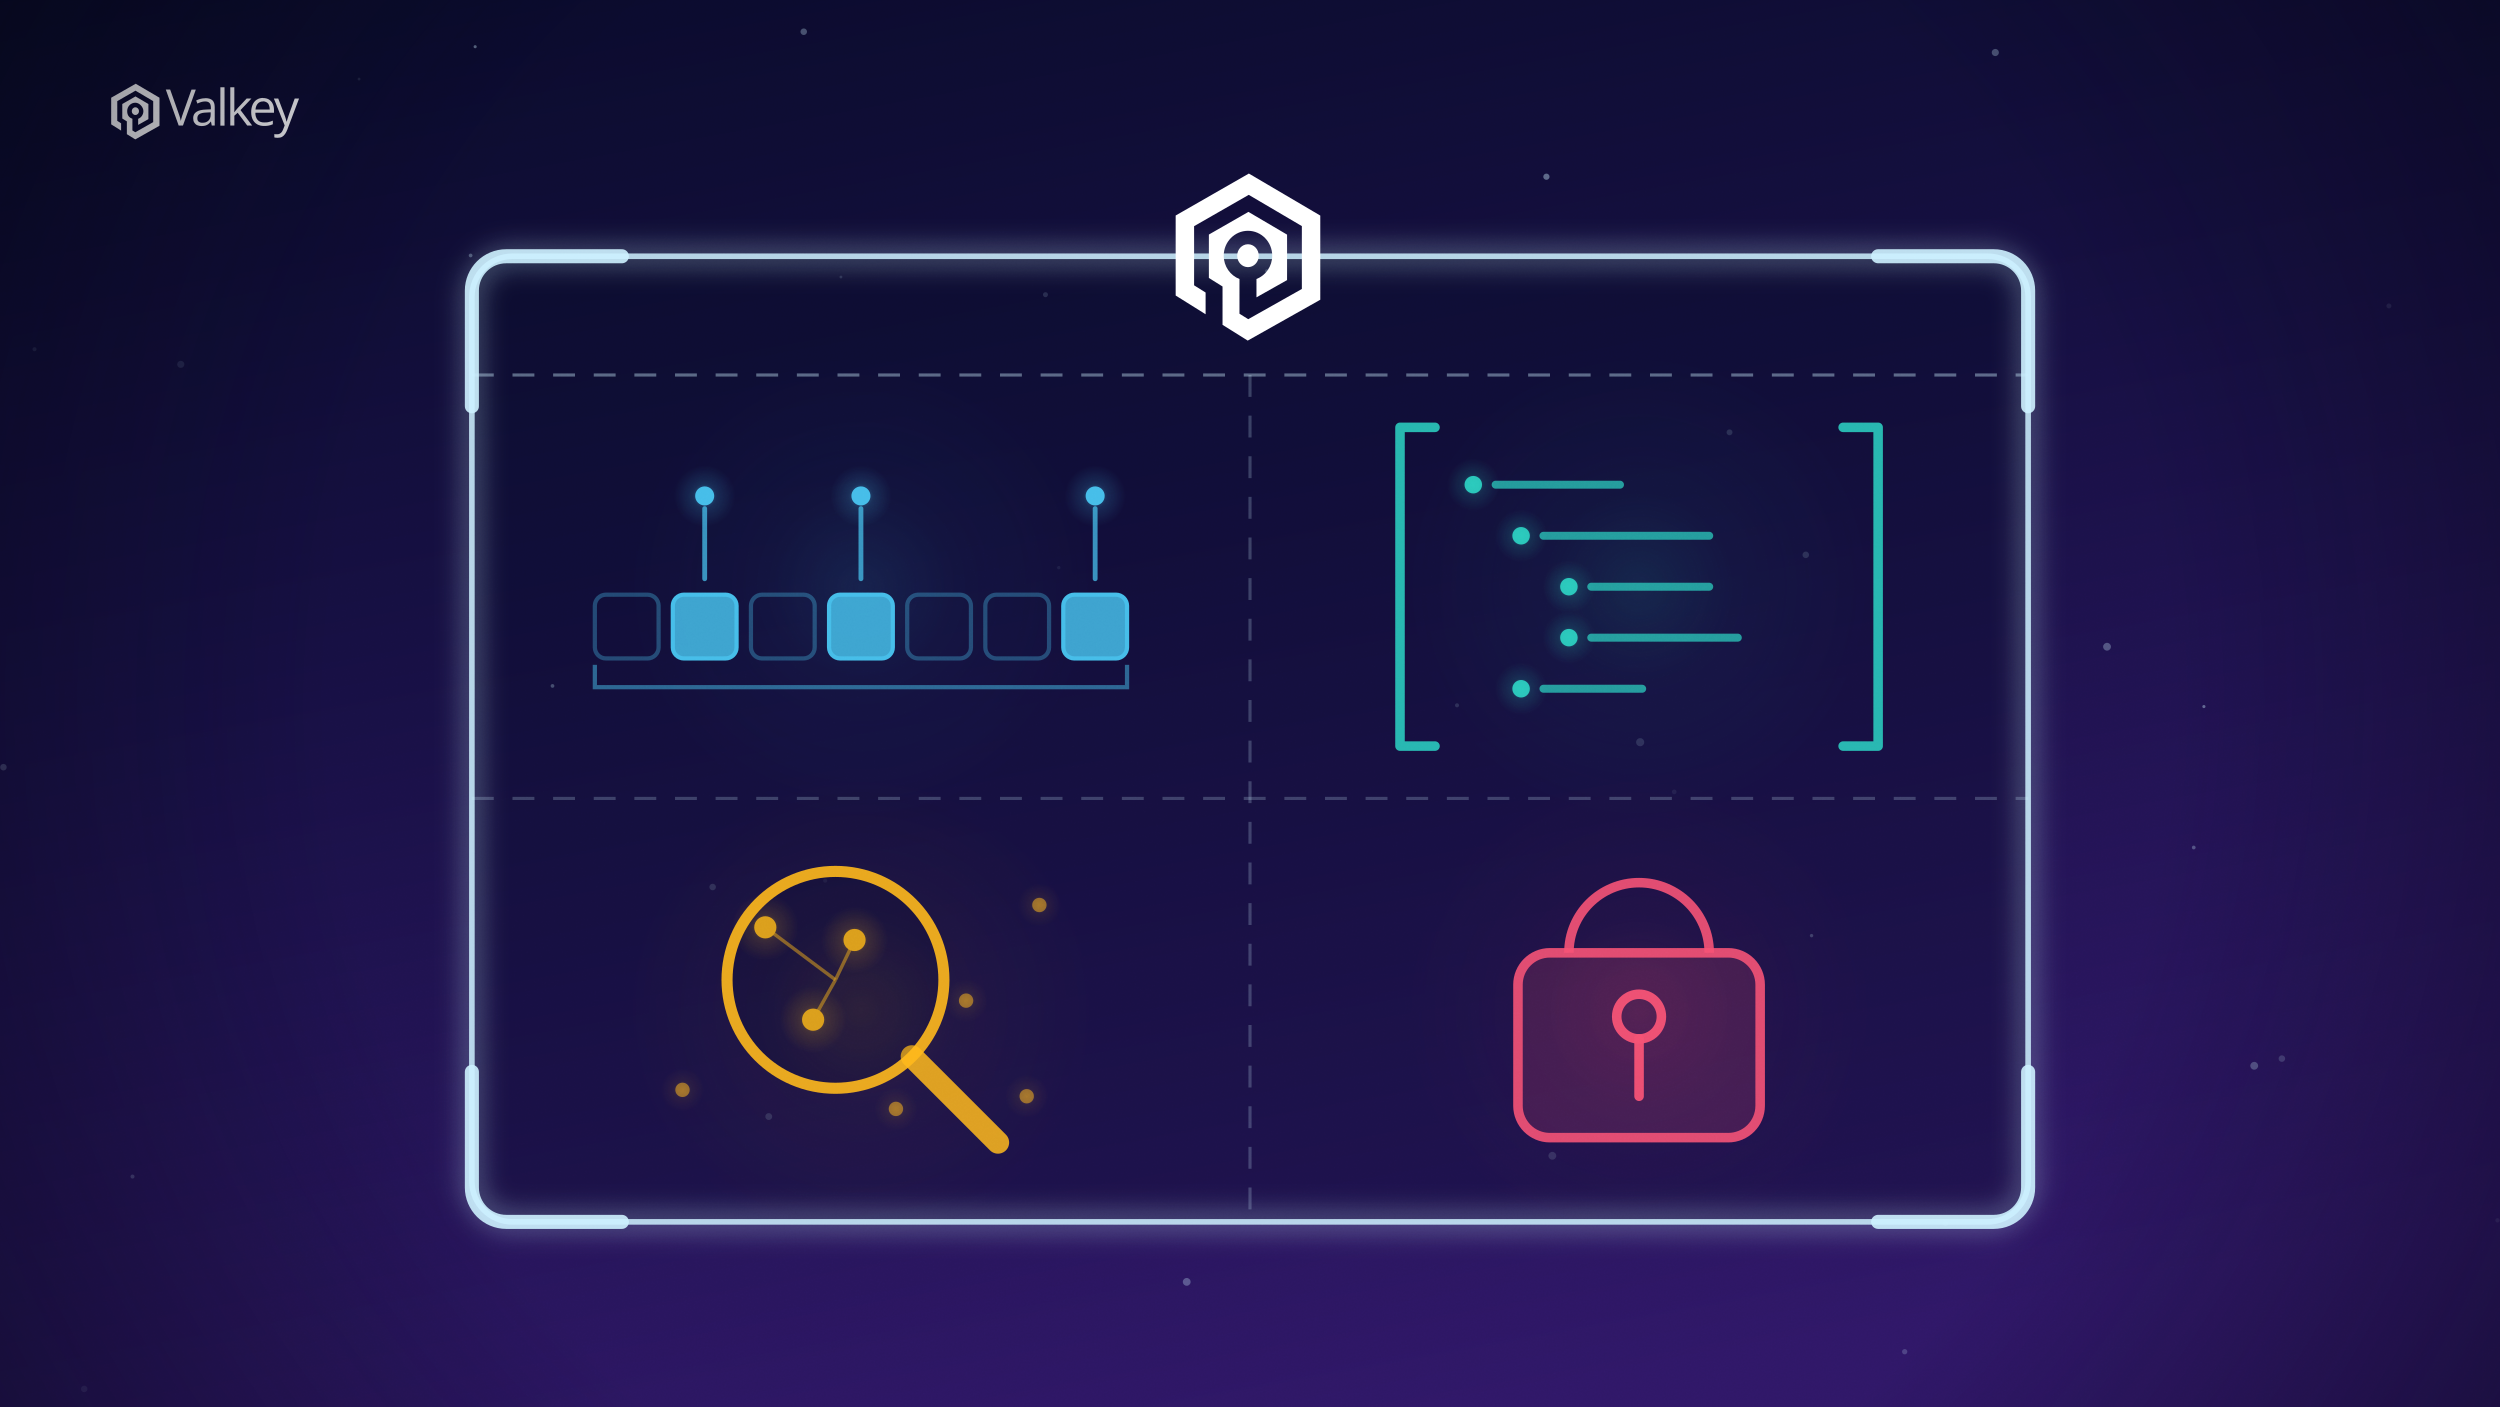
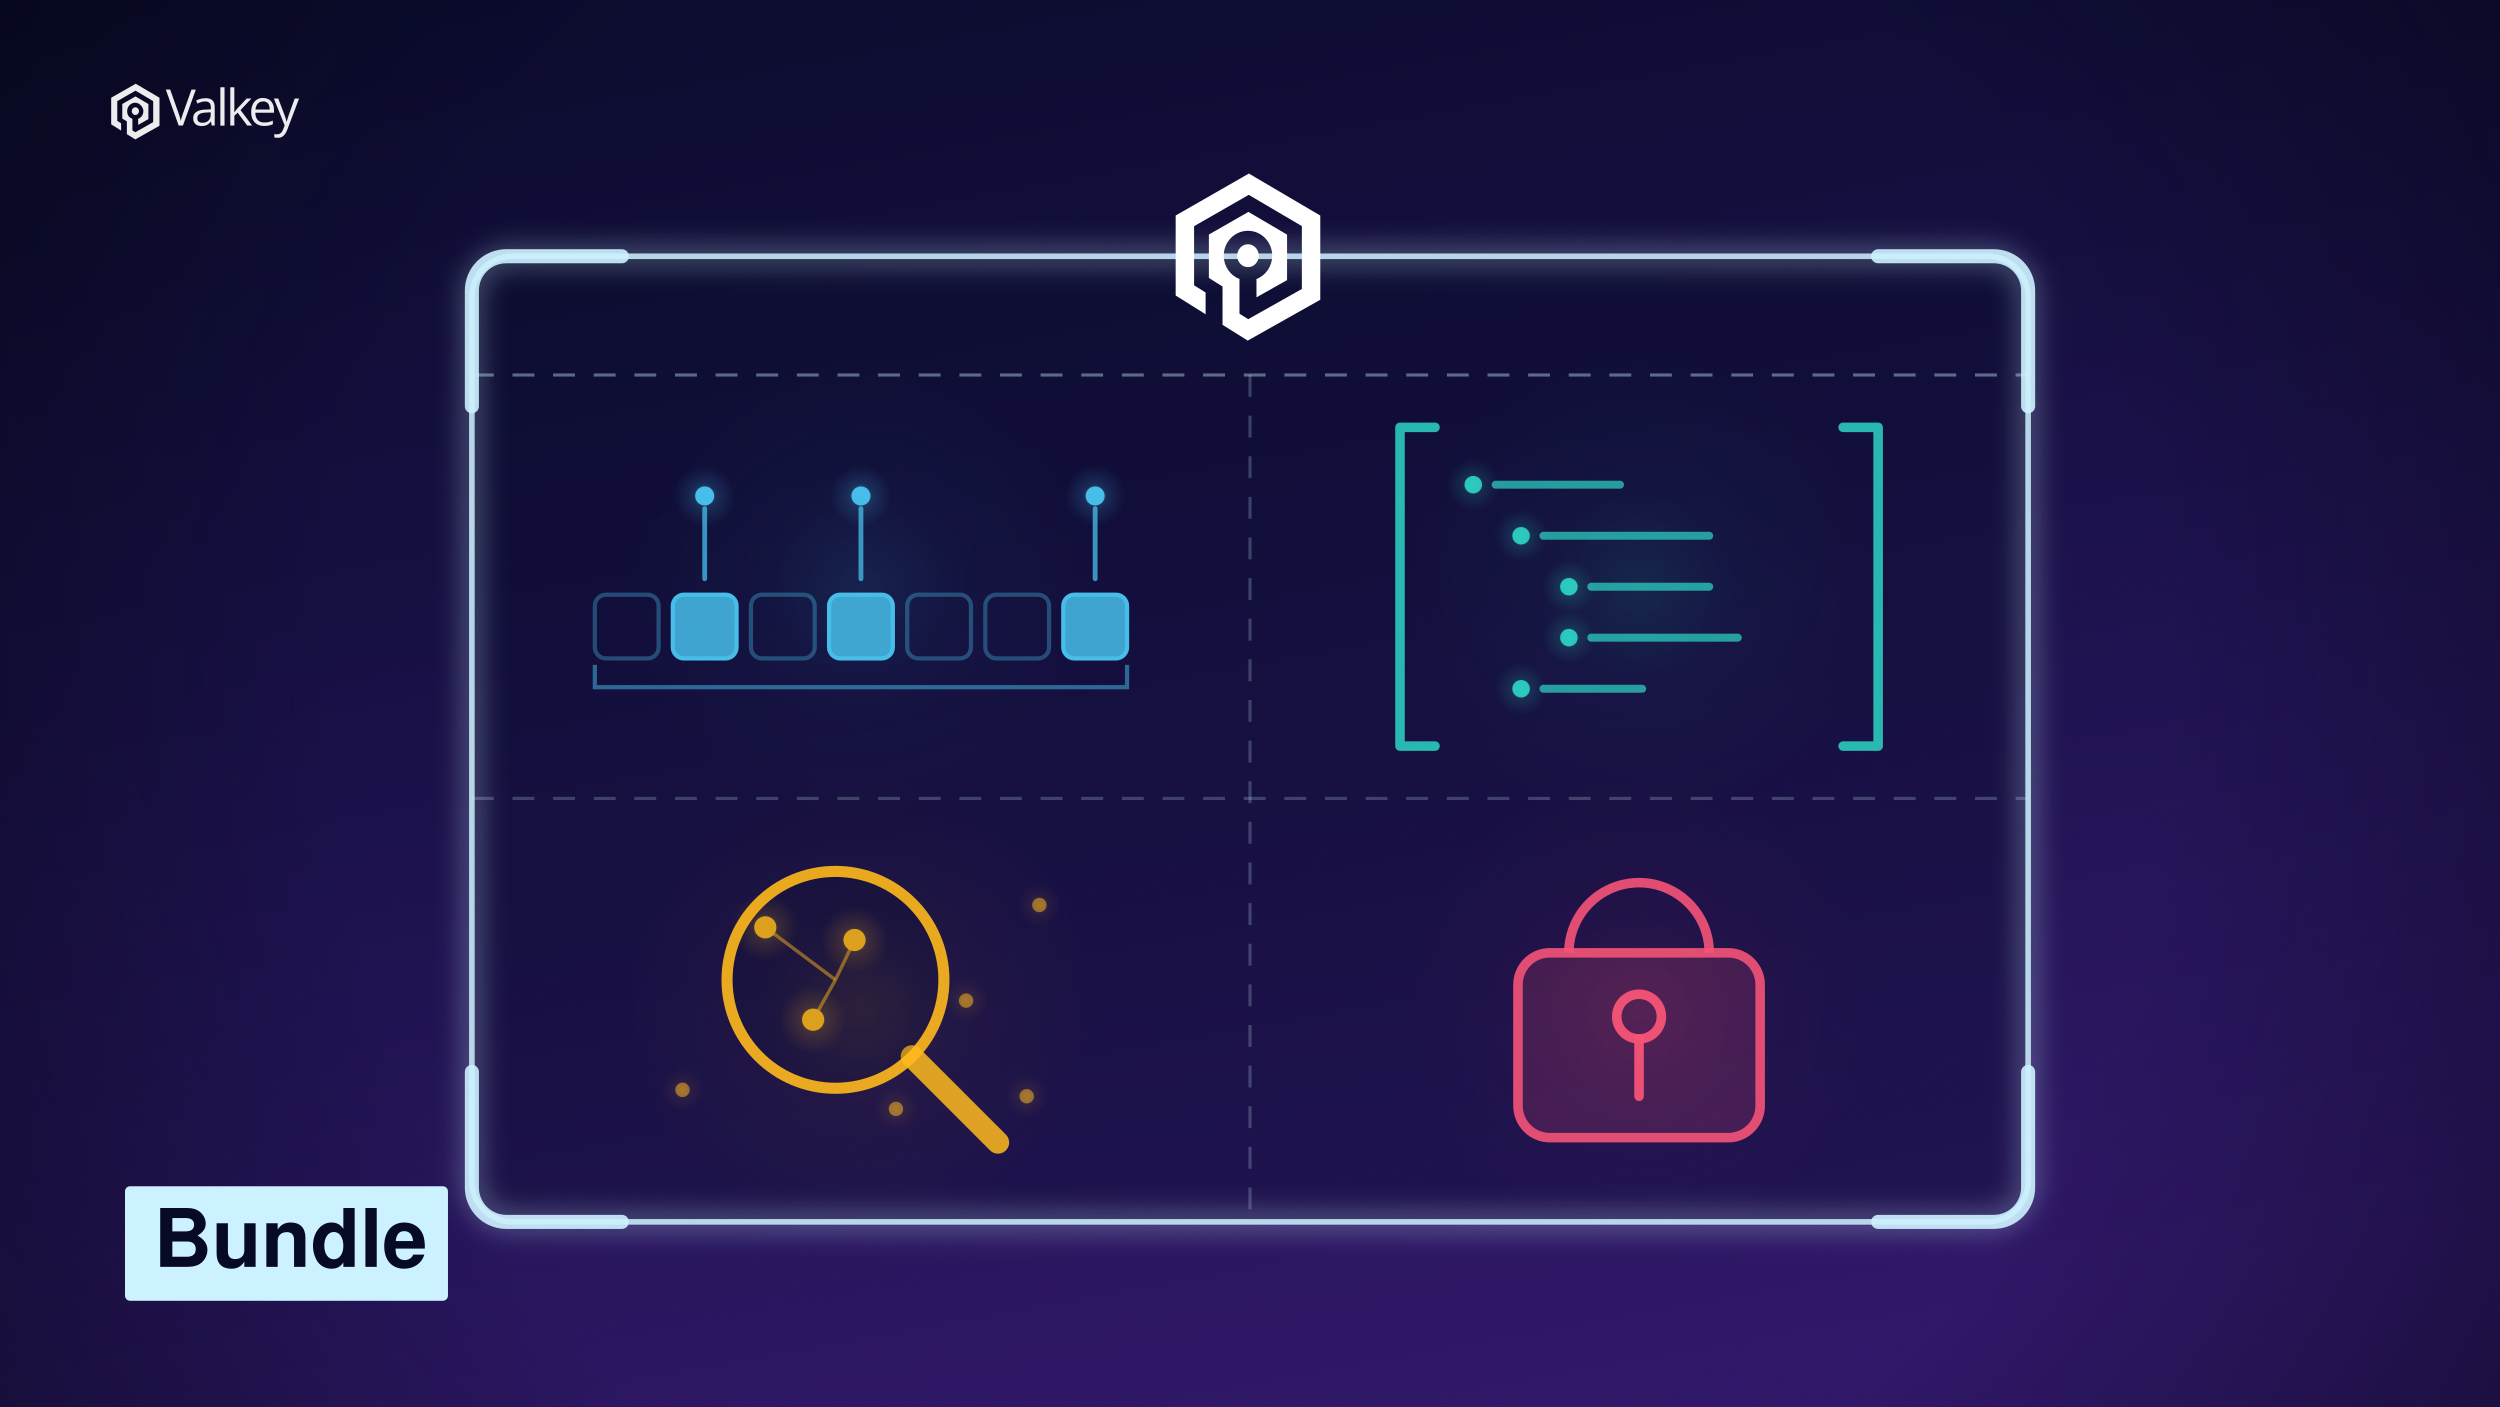
<svg xmlns="http://www.w3.org/2000/svg" width="1920" height="1080" viewBox="160 90 1600 900">
  <defs>
    <linearGradient id="sky" x1="0" y1="0" x2="0.32" y2="1">
      <stop offset="0" stop-color="#060A24" />
      <stop offset="0.48" stop-color="#171043" />
      <stop offset="1" stop-color="#301868" />
    </linearGradient>
-     <radialGradient id="focus" gradientUnits="userSpaceOnUse" cx="960" cy="500" r="900">
-       <stop offset="0" stop-color="#00A3E0" stop-opacity="0.42" />
-       <stop offset="0.35" stop-color="#963CBD" stop-opacity="0.20" />
-       <stop offset="1" stop-color="#963CBD" stop-opacity="0" />
-     </radialGradient>
    <radialGradient id="vignette" gradientUnits="userSpaceOnUse" cx="960" cy="540" r="1180">
      <stop offset="0.5" stop-color="#03040F" stop-opacity="0" />
      <stop offset="1" stop-color="#03040F" stop-opacity="0.8" />
    </radialGradient>
    <radialGradient id="scrim">
      <stop offset="0" stop-color="#060A24" stop-opacity="0.72" />
      <stop offset="0.6" stop-color="#060A24" stop-opacity="0.45" />
      <stop offset="1" stop-color="#060A24" stop-opacity="0" />
    </radialGradient>
    <filter id="grain" x="0" y="0" width="100%" height="100%">
      <feTurbulence type="fractalNoise" baseFrequency="0.85" numOctaves="4" stitchTiles="stitch" />
      <feColorMatrix type="saturate" values="0" />
    </filter>
    <radialGradient id="h-cyan">
      <stop offset="0" stop-color="#46BDE9" stop-opacity="0.75" />
      <stop offset="0.4" stop-color="#46BDE9" stop-opacity="0.22" />
      <stop offset="1" stop-color="#46BDE9" stop-opacity="0" />
    </radialGradient>
    <radialGradient id="h-ice">
      <stop offset="0" stop-color="#CCF1FF" stop-opacity="0.75" />
      <stop offset="0.4" stop-color="#CCF1FF" stop-opacity="0.22" />
      <stop offset="1" stop-color="#CCF1FF" stop-opacity="0" />
    </radialGradient>
    <radialGradient id="h-mint">
      <stop offset="0" stop-color="#2CD5C4" stop-opacity="0.75" />
      <stop offset="0.4" stop-color="#2CD5C4" stop-opacity="0.22" />
      <stop offset="1" stop-color="#2CD5C4" stop-opacity="0" />
    </radialGradient>
    <radialGradient id="h-coral">
      <stop offset="0" stop-color="#F65275" stop-opacity="0.75" />
      <stop offset="0.4" stop-color="#F65275" stop-opacity="0.22" />
      <stop offset="1" stop-color="#F65275" stop-opacity="0" />
    </radialGradient>
    <radialGradient id="h-violet">
      <stop offset="0" stop-color="#963CBD" stop-opacity="0.75" />
      <stop offset="0.4" stop-color="#963CBD" stop-opacity="0.22" />
      <stop offset="1" stop-color="#963CBD" stop-opacity="0" />
    </radialGradient>
    <radialGradient id="h-gold">
      <stop offset="0" stop-color="#FFB81C" stop-opacity="0.75" />
      <stop offset="0.4" stop-color="#FFB81C" stop-opacity="0.22" />
      <stop offset="1" stop-color="#FFB81C" stop-opacity="0" />
    </radialGradient>
    <filter id="blur3" x="-70%" y="-70%" width="240%" height="240%">
      <feGaussianBlur stdDeviation="3" />
    </filter>
    <filter id="blur8" x="-70%" y="-70%" width="240%" height="240%">
      <feGaussianBlur stdDeviation="8" />
    </filter>
    <filter id="blur18" x="-70%" y="-70%" width="240%" height="240%">
      <feGaussianBlur stdDeviation="18" />
    </filter>
    <filter id="blur40" x="-70%" y="-70%" width="240%" height="240%">
      <feGaussianBlur stdDeviation="40" />
    </filter>
  </defs>
  <rect width="1920" height="1080" fill="url(#sky)" />
-   <g>
-     <circle cx="1122.4" cy="1057.6" r="1.9" fill="#CCF1FF" opacity="0.3" />
-     <circle cx="109.7" cy="501.5" r="2" fill="#CCF1FF" opacity="0.3" />
-     <circle cx="1916.3" cy="268.6" r="2.1" fill="#CCF1FF" opacity="0.2" />
-     <circle cx="616.1" cy="657.7" r="2.1" fill="#CCF1FF" opacity="0.2" />
-     <circle cx="1153.5" cy="829.7" r="2.5" fill="#CCF1FF" opacity="0.2" />
-     <circle cx="389.8" cy="140.6" r="0.9" fill="#CCF1FF" opacity="0.1" />
-     <circle cx="275.7" cy="323.2" r="2.3" fill="#CCF1FF" opacity="0.1" />
-     <circle cx="515" cy="254.7" r="1.1" fill="#CCF1FF" opacity="0.3" />
-     <circle cx="698.2" cy="267.3" r="0.9" fill="#CCF1FF" opacity="0.2" />
-     <circle cx="182.1" cy="313.5" r="1.3" fill="#CCF1FF" opacity="0.1" />
-     <circle cx="1602.7" cy="772.1" r="2.5" fill="#CCF1FF" opacity="0.3" />
-     <circle cx="162.2" cy="581" r="2.1" fill="#CCF1FF" opacity="0.2" />
-     <circle cx="970.8" cy="263.5" r="1.2" fill="#CCF1FF" opacity="0.3" />
-     <circle cx="1508.5" cy="503.9" r="2.5" fill="#CCF1FF" opacity="0.3" />
-     <circle cx="75.2" cy="264.9" r="0.9" fill="#CCF1FF" opacity="0.2" />
-     <circle cx="1437" cy="123.6" r="2.3" fill="#CCF1FF" opacity="0.3" />
-     <circle cx="655.7" cy="22.7" r="1.7" fill="#CCF1FF" opacity="0.3" />
-     <circle cx="1919.2" cy="685.1" r="1.3" fill="#CCF1FF" opacity="0.2" />
-     <circle cx="1092.5" cy="541.4" r="1.3" fill="#CCF1FF" opacity="0.2" />
-     <circle cx="161.1" cy="21.2" r="1.5" fill="#CCF1FF" opacity="0.1" />
-     <circle cx="1209.7" cy="565" r="2.6" fill="#CCF1FF" opacity="0.2" />
-     <circle cx="1758.4" cy="871" r="1.4" fill="#CCF1FF" opacity="0.1" />
-     <circle cx="128.7" cy="37.2" r="2.4" fill="#CCF1FF" opacity="0.3" />
-     <circle cx="1231.5" cy="596.8" r="1.5" fill="#CCF1FF" opacity="0.1" />
-     <circle cx="652" cy="804.6" r="2.2" fill="#CCF1FF" opacity="0.2" />
-     <circle cx="1266.9" cy="366.7" r="1.9" fill="#CCF1FF" opacity="0.2" />
-     <circle cx="1688.9" cy="285.8" r="1.6" fill="#CCF1FF" opacity="0.1" />
-     <circle cx="348.4" cy="43" r="2.4" fill="#CCF1FF" opacity="0.2" />
-     <circle cx="513.6" cy="529" r="1.2" fill="#CCF1FF" opacity="0.4" />
-     <circle cx="1315.7" cy="445.1" r="2.1" fill="#CCF1FF" opacity="0.2" />
-     <circle cx="1375.1" cy="1006.6" r="1.6" fill="#CCF1FF" opacity="0.1" />
-     <circle cx="1788.9" cy="510.1" r="2.6" fill="#CCF1FF" opacity="0.2" />
-     <circle cx="688.1" cy="653.6" r="1.3" fill="#CCF1FF" opacity="0.1" />
-     <circle cx="1149.7" cy="203.1" r="2" fill="#CCF1FF" opacity="0.4" />
-     <circle cx="464.1" cy="119.9" r="1" fill="#CCF1FF" opacity="0.4" />
-     <circle cx="1620.4" cy="767.5" r="2.1" fill="#CCF1FF" opacity="0.2" />
-     <circle cx="1339.5" cy="16.3" r="1.7" fill="#CCF1FF" opacity="0.1" />
-     <circle cx="1872.6" cy="565.2" r="2" fill="#CCF1FF" opacity="0.2" />
-     <circle cx="674.4" cy="110.3" r="2.1" fill="#CCF1FF" opacity="0.3" />
-     <circle cx="919.5" cy="910.4" r="2.5" fill="#CCF1FF" opacity="0.3" />
-     <circle cx="1319.4" cy="688.8" r="1.1" fill="#CCF1FF" opacity="0.3" />
-     <circle cx="1545.6" cy="71.6" r="0.8" fill="#CCF1FF" opacity="0.3" />
-     <circle cx="213.9" cy="978.9" r="2.1" fill="#CCF1FF" opacity="0.1" />
-     <circle cx="461.2" cy="253.5" r="1.2" fill="#CCF1FF" opacity="0.3" />
-     <circle cx="1398.5" cy="71.6" r="1.4" fill="#CCF1FF" opacity="0.4" />
-     <circle cx="1405.1" cy="872.8" r="1.8" fill="#CCF1FF" opacity="0.3" />
-     <circle cx="244.8" cy="843" r="1.3" fill="#CCF1FF" opacity="0.2" />
-     <circle cx="1564" cy="632.4" r="1.2" fill="#CCF1FF" opacity="0.3" />
-     <circle cx="108.3" cy="336.6" r="2.2" fill="#CCF1FF" opacity="0.4" />
-     <circle cx="829.1" cy="278.6" r="1.6" fill="#CCF1FF" opacity="0.2" />
-     <circle cx="51.9" cy="553.4" r="1.9" fill="#CCF1FF" opacity="0.3" />
-     <circle cx="1379" cy="955.1" r="1.7" fill="#CCF1FF" opacity="0.2" />
-     <circle cx="435.1" cy="58" r="1.4" fill="#CCF1FF" opacity="0.2" />
-     <circle cx="837.6" cy="453.3" r="1.1" fill="#CCF1FF" opacity="0.1" />
-     <circle cx="1570.5" cy="542.2" r="1" fill="#CCF1FF" opacity="0.4" />
-   </g>
  <circle cx="711" cy="465.5" r="150" fill="url(#h-cyan)" opacity="0.22" />
  <circle cx="1209" cy="465.5" r="150" fill="url(#h-mint)" opacity="0.22" />
  <circle cx="711" cy="736.5" r="150" fill="url(#h-gold)" opacity="0.22" />
  <circle cx="1209" cy="736.5" r="150" fill="url(#h-coral)" opacity="0.22" />
  <rect x="462" y="254" width="996" height="618" rx="26" fill="#060A24" fill-opacity="0.3" />
  <g>
    <rect x="540.7" y="470.6" width="40.8" height="40.8" rx="7.1" fill="#46BDE9" fill-opacity="0" stroke="#46BDE9" stroke-width="2.7" opacity="0.34" />
    <rect x="590.6" y="470.6" width="40.8" height="40.8" rx="7.1" fill="#46BDE9" fill-opacity="0.85" stroke="#46BDE9" stroke-width="2.7" opacity="1" />
    <rect x="640.6" y="470.6" width="40.8" height="40.8" rx="7.1" fill="#46BDE9" fill-opacity="0" stroke="#46BDE9" stroke-width="2.7" opacity="0.34" />
    <rect x="690.6" y="470.6" width="40.8" height="40.8" rx="7.1" fill="#46BDE9" fill-opacity="0.85" stroke="#46BDE9" stroke-width="2.7" opacity="1" />
    <rect x="740.6" y="470.6" width="40.8" height="40.8" rx="7.1" fill="#46BDE9" fill-opacity="0" stroke="#46BDE9" stroke-width="2.7" opacity="0.34" />
    <rect x="790.6" y="470.6" width="40.8" height="40.8" rx="7.1" fill="#46BDE9" fill-opacity="0" stroke="#46BDE9" stroke-width="2.7" opacity="0.34" />
    <rect x="840.5" y="470.6" width="40.8" height="40.8" rx="7.1" fill="#46BDE9" fill-opacity="0.85" stroke="#46BDE9" stroke-width="2.7" opacity="1" />
    <line x1="611" y1="415.5" x2="611" y2="460.4" stroke="#46BDE9" stroke-width="3.1" stroke-linecap="round" opacity="0.75" />
    <circle cx="611" cy="407.4" r="19.6" fill="url(#h-cyan)" opacity="0.7" />
    <circle cx="611" cy="407.4" r="6.1" fill="#46BDE9" opacity="1" />
    <line x1="711" y1="415.5" x2="711" y2="460.4" stroke="#46BDE9" stroke-width="3.1" stroke-linecap="round" opacity="0.75" />
    <circle cx="711" cy="407.4" r="19.6" fill="url(#h-cyan)" opacity="0.7" />
    <circle cx="711" cy="407.4" r="6.1" fill="#46BDE9" opacity="1" />
    <line x1="860.9" y1="415.5" x2="860.9" y2="460.4" stroke="#46BDE9" stroke-width="3.1" stroke-linecap="round" opacity="0.75" />
    <circle cx="860.9" cy="407.4" r="19.6" fill="url(#h-cyan)" opacity="0.7" />
    <circle cx="860.9" cy="407.4" r="6.1" fill="#46BDE9" opacity="1" />
    <path d="M 540.7 515.5 L 540.7 529.8 L 881.3 529.8 L 881.3 515.5" fill="none" stroke="#46BDE9" stroke-width="2.7" opacity="0.5" />
    <path d="M 1078.4 363.5 L 1056 363.5 L 1056 567.5 L 1078.4 567.5" fill="none" stroke="#2CD5C4" stroke-width="6.1" stroke-linecap="round" stroke-linejoin="round" opacity="0.85" />
    <path d="M 1339.6 363.5 L 1362 363.5 L 1362 567.5 L 1339.6 567.5" fill="none" stroke="#2CD5C4" stroke-width="6.1" stroke-linecap="round" stroke-linejoin="round" opacity="0.85" />
    <line x1="1117.2" y1="400.2" x2="1196.8" y2="400.2" stroke="#2CD5C4" stroke-width="5.1" stroke-linecap="round" opacity="0.7" />
    <circle cx="1102.9" cy="400.2" r="16.8" fill="url(#h-mint)" opacity="0.6" />
    <circle cx="1102.9" cy="400.2" r="5.6" fill="#2CD5C4" opacity="0.9" />
    <line x1="1147.8" y1="432.9" x2="1253.9" y2="432.9" stroke="#2CD5C4" stroke-width="5.1" stroke-linecap="round" opacity="0.7" />
    <circle cx="1133.5" cy="432.9" r="16.8" fill="url(#h-mint)" opacity="0.6" />
    <circle cx="1133.5" cy="432.9" r="5.6" fill="#2CD5C4" opacity="0.9" />
    <line x1="1178.4" y1="465.5" x2="1253.9" y2="465.5" stroke="#2CD5C4" stroke-width="5.1" stroke-linecap="round" opacity="0.7" />
    <circle cx="1164.1" cy="465.5" r="16.8" fill="url(#h-mint)" opacity="0.6" />
    <circle cx="1164.1" cy="465.5" r="5.6" fill="#2CD5C4" opacity="0.9" />
    <line x1="1178.4" y1="498.1" x2="1272.2" y2="498.1" stroke="#2CD5C4" stroke-width="5.1" stroke-linecap="round" opacity="0.7" />
    <circle cx="1164.1" cy="498.1" r="16.8" fill="url(#h-mint)" opacity="0.6" />
    <circle cx="1164.1" cy="498.1" r="5.6" fill="#2CD5C4" opacity="0.9" />
    <line x1="1147.8" y1="530.8" x2="1211" y2="530.8" stroke="#2CD5C4" stroke-width="5.1" stroke-linecap="round" opacity="0.7" />
    <circle cx="1133.5" cy="530.8" r="16.8" fill="url(#h-mint)" opacity="0.6" />
    <circle cx="1133.5" cy="530.8" r="5.6" fill="#2CD5C4" opacity="0.9" />
    <circle cx="596.8" cy="787.5" r="13.8" fill="url(#h-gold)" opacity="0.3" />
    <circle cx="596.8" cy="787.5" r="4.6" fill="#FFB81C" opacity="0.5" />
    <line x1="694.7" y1="717.1" x2="649.8" y2="683.5" stroke="#FFB81C" stroke-width="2.2" opacity="0.55" />
    <circle cx="649.8" cy="683.5" r="21.4" fill="url(#h-gold)" opacity="0.7" />
    <circle cx="649.8" cy="683.5" r="7.1" fill="#FFB81C" opacity="1" />
    <line x1="694.7" y1="717.1" x2="680.4" y2="742.6" stroke="#FFB81C" stroke-width="2.2" opacity="0.55" />
    <circle cx="680.4" cy="742.6" r="21.4" fill="url(#h-gold)" opacity="0.7" />
    <circle cx="680.4" cy="742.6" r="7.1" fill="#FFB81C" opacity="1" />
    <line x1="694.7" y1="717.1" x2="706.9" y2="691.6" stroke="#FFB81C" stroke-width="2.2" opacity="0.55" />
    <circle cx="706.9" cy="691.6" r="21.4" fill="url(#h-gold)" opacity="0.7" />
    <circle cx="706.9" cy="691.6" r="7.1" fill="#FFB81C" opacity="1" />
    <circle cx="733.4" cy="799.7" r="13.8" fill="url(#h-gold)" opacity="0.3" />
    <circle cx="733.4" cy="799.7" r="4.6" fill="#FFB81C" opacity="0.5" />
    <circle cx="778.3" cy="730.4" r="13.8" fill="url(#h-gold)" opacity="0.3" />
    <circle cx="778.3" cy="730.4" r="4.6" fill="#FFB81C" opacity="0.5" />
    <circle cx="817.1" cy="791.6" r="13.8" fill="url(#h-gold)" opacity="0.3" />
    <circle cx="817.1" cy="791.6" r="4.6" fill="#FFB81C" opacity="0.5" />
    <circle cx="825.2" cy="669.2" r="13.8" fill="url(#h-gold)" opacity="0.3" />
    <circle cx="825.2" cy="669.2" r="4.6" fill="#FFB81C" opacity="0.5" />
    <line x1="743.6" y1="766.1" x2="798.7" y2="821.2" stroke="#FFB81C" stroke-width="14.3" stroke-linecap="round" opacity="0.85" />
    <circle cx="694.7" cy="717.1" r="69.4" fill="#060A24" fill-opacity="0.16" stroke="#FFB81C" stroke-width="7.1" opacity="0.9" />
    <path d="M 1164.1 699.8 A 44.9 44.9 0 0 1 1253.9 699.8" fill="none" stroke="#F65275" stroke-width="6.1" opacity="0.9" />
    <rect x="1131.5" y="699.8" width="155" height="118.3" rx="20.4" fill="#F65275" fill-opacity="0.18" stroke="#F65275" stroke-width="6.1" opacity="0.9" />
    <circle cx="1209" cy="740.6" r="14.3" fill="none" stroke="#F65275" stroke-width="6.1" opacity="0.95" />
    <line x1="1209" y1="754.9" x2="1209" y2="791.6" stroke="#F65275" stroke-width="6.1" stroke-linecap="round" opacity="0.95" />
  </g>
  <rect x="462" y="254" width="996" height="618" rx="26" fill="none" stroke="#CCF1FF" stroke-width="14" opacity="0.28" filter="url(#blur8)" />
  <rect x="462" y="254" width="996" height="618" rx="26" fill="none" stroke="#CCF1FF" stroke-width="3.6" opacity="0.85" />
  <line x1="462" y1="330" x2="1458" y2="330" stroke="#CCF1FF" stroke-width="2" stroke-dasharray="14 12" opacity="0.4" />
  <line x1="960" y1="330" x2="960" y2="872" stroke="#CCF1FF" stroke-width="2" stroke-dasharray="14 12" opacity="0.22" />
  <line x1="462" y1="601" x2="1458" y2="601" stroke="#CCF1FF" stroke-width="2" stroke-dasharray="14 12" opacity="0.22" />
  <g>
    <path d="M 558 254 L 484 254 A 22 22 0 0 0 462 276 L 462 350" fill="none" stroke="#CCF1FF" stroke-width="9" stroke-linecap="round" opacity="0.9" />
    <path d="M 1362 254 L 1436 254 A 22 22 0 0 1 1458 276 L 1458 350" fill="none" stroke="#CCF1FF" stroke-width="9" stroke-linecap="round" opacity="0.9" />
    <path d="M 558 872 L 484 872 A 22 22 0 0 1 462 850 L 462 776" fill="none" stroke="#CCF1FF" stroke-width="9" stroke-linecap="round" opacity="0.9" />
    <path d="M 1362 872 L 1436 872 A 22 22 0 0 0 1458 850 L 1458 776" fill="none" stroke="#CCF1FF" stroke-width="9" stroke-linecap="round" opacity="0.9" />
  </g>
  <g>
    <g transform="translate(910.9 198) scale(1.5342)">
      <path d="M 13.482 60.695 L 0.998 52.884 L 0.998 19.503 L 31.528 2.001 L 61.318 19.532 L 61.318 54.645 L 31.055 71.689 L 20.548 65.116 L 20.548 51.041 L 20.548 49.12 L 14.852 45.556 L 14.852 27.453 L 31.346 17.997 L 47.464 27.482 L 47.464 46.451 L 34.703 53.638 L 34.703 45.999 C 38.529 44.526 41.274 40.739 41.274 36.27 C 41.274 30.511 36.713 25.884 31.158 25.884 C 25.603 25.884 21.042 30.511 21.042 36.27 C 21.042 40.739 23.787 44.526 27.612 45.999 L 27.612 60.474 L 31.261 62.756 L 53.635 50.155 L 53.635 23.925 L 31.477 10.885 L 8.681 23.954 L 8.681 48.629 L 13.482 51.633 L 13.482 60.695 Z M 31.158 31.498 C 33.672 31.498 35.66 33.664 35.66 36.27 C 35.66 38.877 33.672 41.043 31.158 41.043 C 28.644 41.043 26.656 38.877 26.656 36.27 C 26.656 33.664 28.644 31.498 31.158 31.498 Z" fill="#FFFFFF" fill-rule="evenodd" />
    </g>
  </g>
+   <rect width="1920" height="1080" fill="url(#vignette)" />
+   <rect width="1920" height="1080" filter="url(#grain)" opacity="0.055" style="mix-blend-mode:overlay" />
  <g opacity="0.92">
    <g transform="translate(227.2 139.5) scale(0.68241)">
      <path d="M15.2,50l-9.4-5.9v-25L28.8,6l22.3,13.1v26.3l-22.7,12.8-7.9-4.9v-12l-4.3-2.7v-13.6l12.4-7.1,12.1,7.1v14.2l-9.6,5.4v-5.7c2.9-1.1,4.9-3.9,4.9-7.3s-3.4-7.8-7.6-7.8-7.6,3.5-7.6,7.8,2.1,6.2,4.9,7.3v10.9l2.7,1.7,16.8-9.5v-19.7l-16.6-9.8-17.1,9.8v18.5l3.6,2.3v6.8ZM28.5,28.1c1.9,0,3.4,1.6,3.4,3.6s-1.5,3.6-3.4,3.6-3.4-1.6-3.4-3.6,1.5-3.6,3.4-3.6Z" fill="#FFFFFF" fill-rule="evenodd" />
      <path d="M85.2,11.4l-12.1,33.8h-4l-12.1-33.8h4.1l7.9,22.3c.3.9.6,1.8.9,2.6.3.8.5,1.6.7,2.4.2.8.4,1.5.5,2.2.2-.7.3-1.4.5-2.2.2-.8.4-1.6.7-2.4.3-.8.6-1.7.9-2.6l7.9-22.2h4.2Z" fill="#FFFFFF" />
      <path d="M94,19.5c3,0,5.3.7,6.7,2,1.5,1.4,2.2,3.5,2.2,6.5v17.2h-2.8l-.7-3.7h-.2c-.7.9-1.4,1.7-2.2,2.3-.8.6-1.7,1.1-2.7,1.4-1,.3-2.2.5-3.7.5s-2.9-.3-4.1-.8c-1.2-.5-2.1-1.4-2.8-2.5-.7-1.1-1-2.5-1-4.2,0-2.5,1-4.5,3-5.8,2-1.4,5.1-2.1,9.2-2.2l4.4-.2v-1.5c0-2.2-.5-3.7-1.4-4.6-.9-.9-2.3-1.3-4-1.3-1.3,0-2.6.2-3.8.6-1.2.4-2.3.8-3.4,1.4l-1.2-2.9c1.1-.6,2.5-1.1,3.9-1.5,1.5-.4,3-.6,4.7-.6h0ZM99.1,32.8l-3.9.2c-3.2.1-5.4.6-6.7,1.5s-1.9,2.2-1.9,3.9.4,2.5,1.3,3.2c.9.7,2,1,3.5,1,2.3,0,4.1-.6,5.5-1.9s2.2-3.1,2.2-5.6v-2.3Z" fill="#FFFFFF" />
      <path d="M112.1,45.3h-3.9V9.3h3.9v36Z" fill="#FFFFFF" />
      <path d="M121.3,9.3v18.7c0,.6,0,1.4,0,2.3,0,.9,0,1.7-.1,2.3h.2c.3-.4.8-1,1.4-1.8.6-.8,1.2-1.4,1.6-1.9l8.4-9h4.5l-10.2,10.8,10.9,14.5h-4.6l-9-12-3.1,2.8v9.2h-3.8V9.3h3.8Z" fill="#FFFFFF" />
      <path d="M148.2,19.4c2.2,0,4,.5,5.6,1.4,1.5,1,2.7,2.3,3.5,4,.8,1.7,1.2,3.7,1.2,6v2.4h-17.5c0,3,.8,5.2,2.2,6.8s3.5,2.3,6.1,2.3,3-.1,4.3-.4c1.2-.3,2.5-.7,3.8-1.3v3.4c-1.3.6-2.6,1-3.8,1.2-1.2.3-2.7.4-4.4.4-2.4,0-4.6-.5-6.4-1.5-1.8-1-3.2-2.5-4.2-4.4-1-1.9-1.5-4.3-1.5-7.1,0-2.7.5-5.1,1.4-7.1.9-2,2.2-3.5,3.9-4.6,1.7-1.1,3.7-1.6,5.9-1.6h0ZM148.2,22.6c-2.1,0-3.7.7-4.9,2-1.2,1.3-1.9,3.2-2.2,5.6h13.4c0-1.5-.3-2.8-.7-4-.4-1.2-1.1-2.1-2.1-2.7-.9-.6-2.1-1-3.6-1Z" fill="#FFFFFF" />
      <path d="M158.4,19.9h4.1l5.6,14.7c.3.9.6,1.7.9,2.5.3.8.5,1.5.7,2.3.2.7.4,1.4.5,2.1h.2c.2-.8.5-1.8.9-3,.4-1.3.8-2.6,1.3-3.9l5.3-14.7h4.1l-11,29.1c-.6,1.6-1.3,2.9-2.1,4.1-.8,1.2-1.7,2-2.8,2.7-1.1.6-2.5.9-4,.9s-1.4,0-1.9-.1c-.6,0-1-.2-1.4-.3v-3.1c.3,0,.7.1,1.2.2.5,0,1,0,1.5,0,1,0,1.8-.2,2.5-.6.7-.4,1.3-.9,1.8-1.6.5-.7.9-1.5,1.3-2.5l1.4-3.6-10.2-25.4Z" fill="#FFFFFF" />
    </g>
  </g>
-   <rect width="1920" height="1080" fill="url(#vignette)" />
-   <rect width="1920" height="1080" filter="url(#grain)" opacity="0.055" style="mix-blend-mode:overlay" />
+   <g>
+     <rect x="240" y="849.2" width="206.7" height="73.3" rx="3.3" fill="#CCF1FF" />
+     <text x="258.3" y="900.8" fill="#060A24" font-family="Helvetica Neue, Helvetica, Arial, sans-serif" font-size="51.7" font-weight="600">Bundle</text>
+   </g>
</svg>
